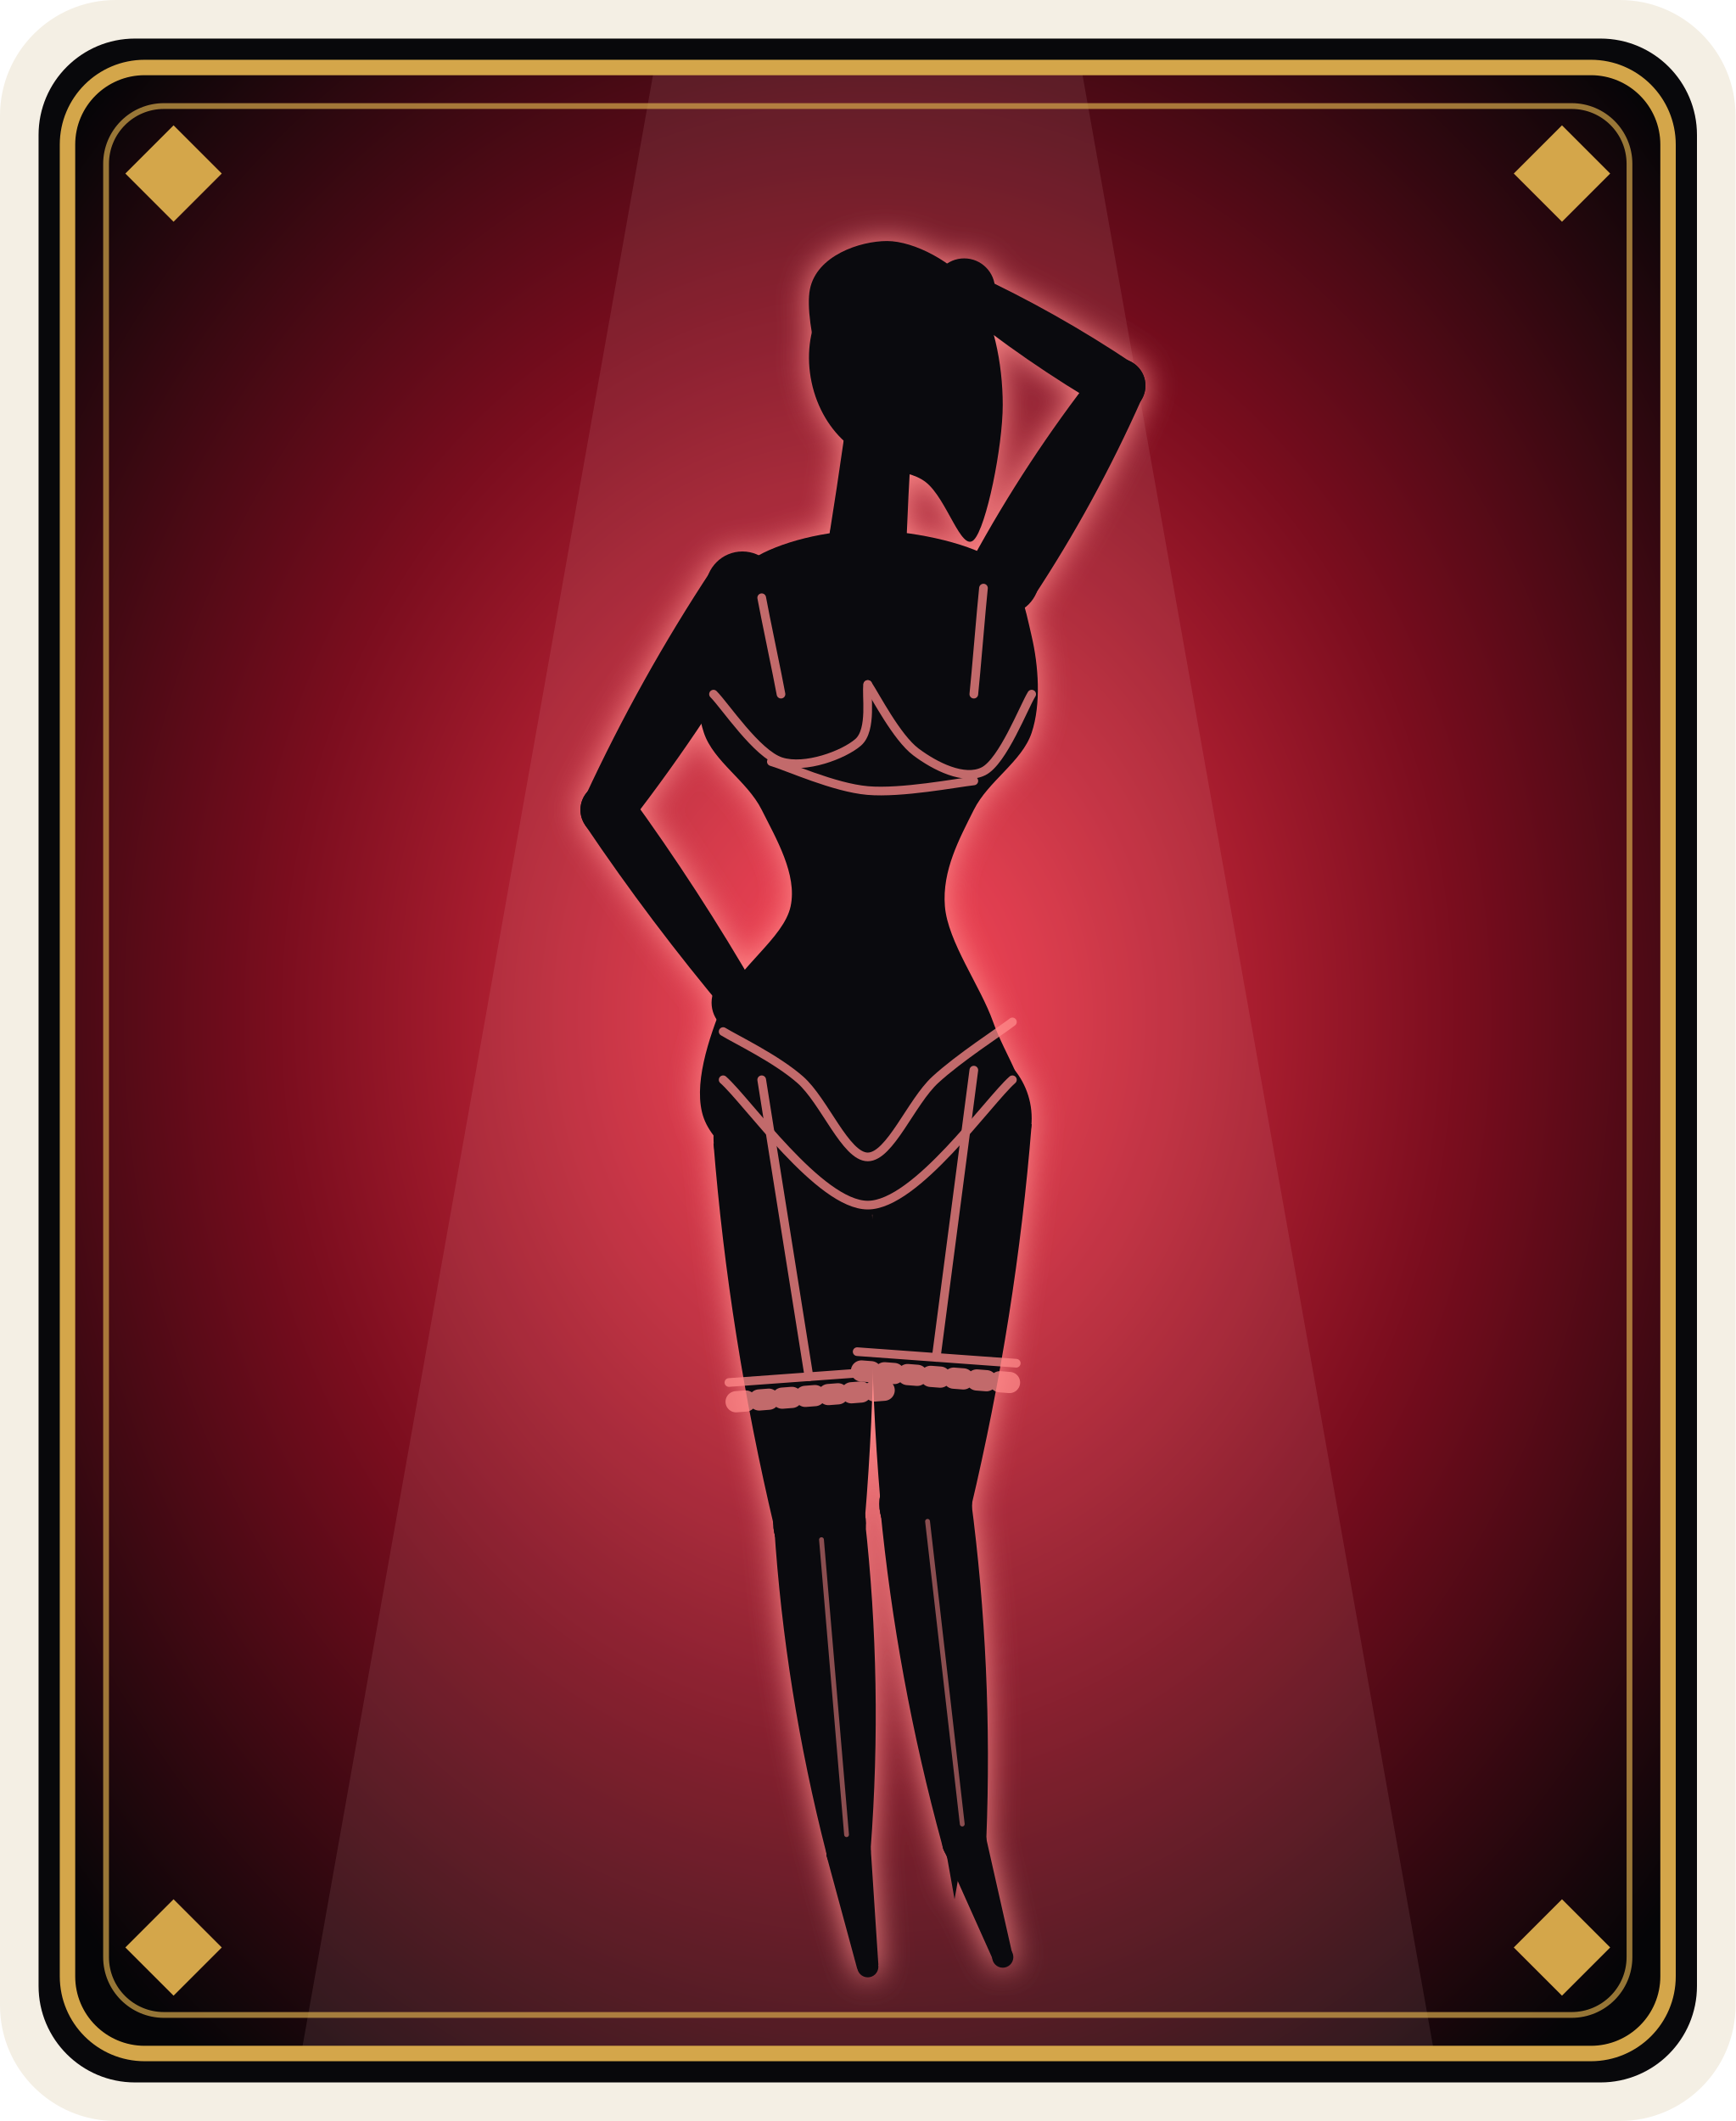
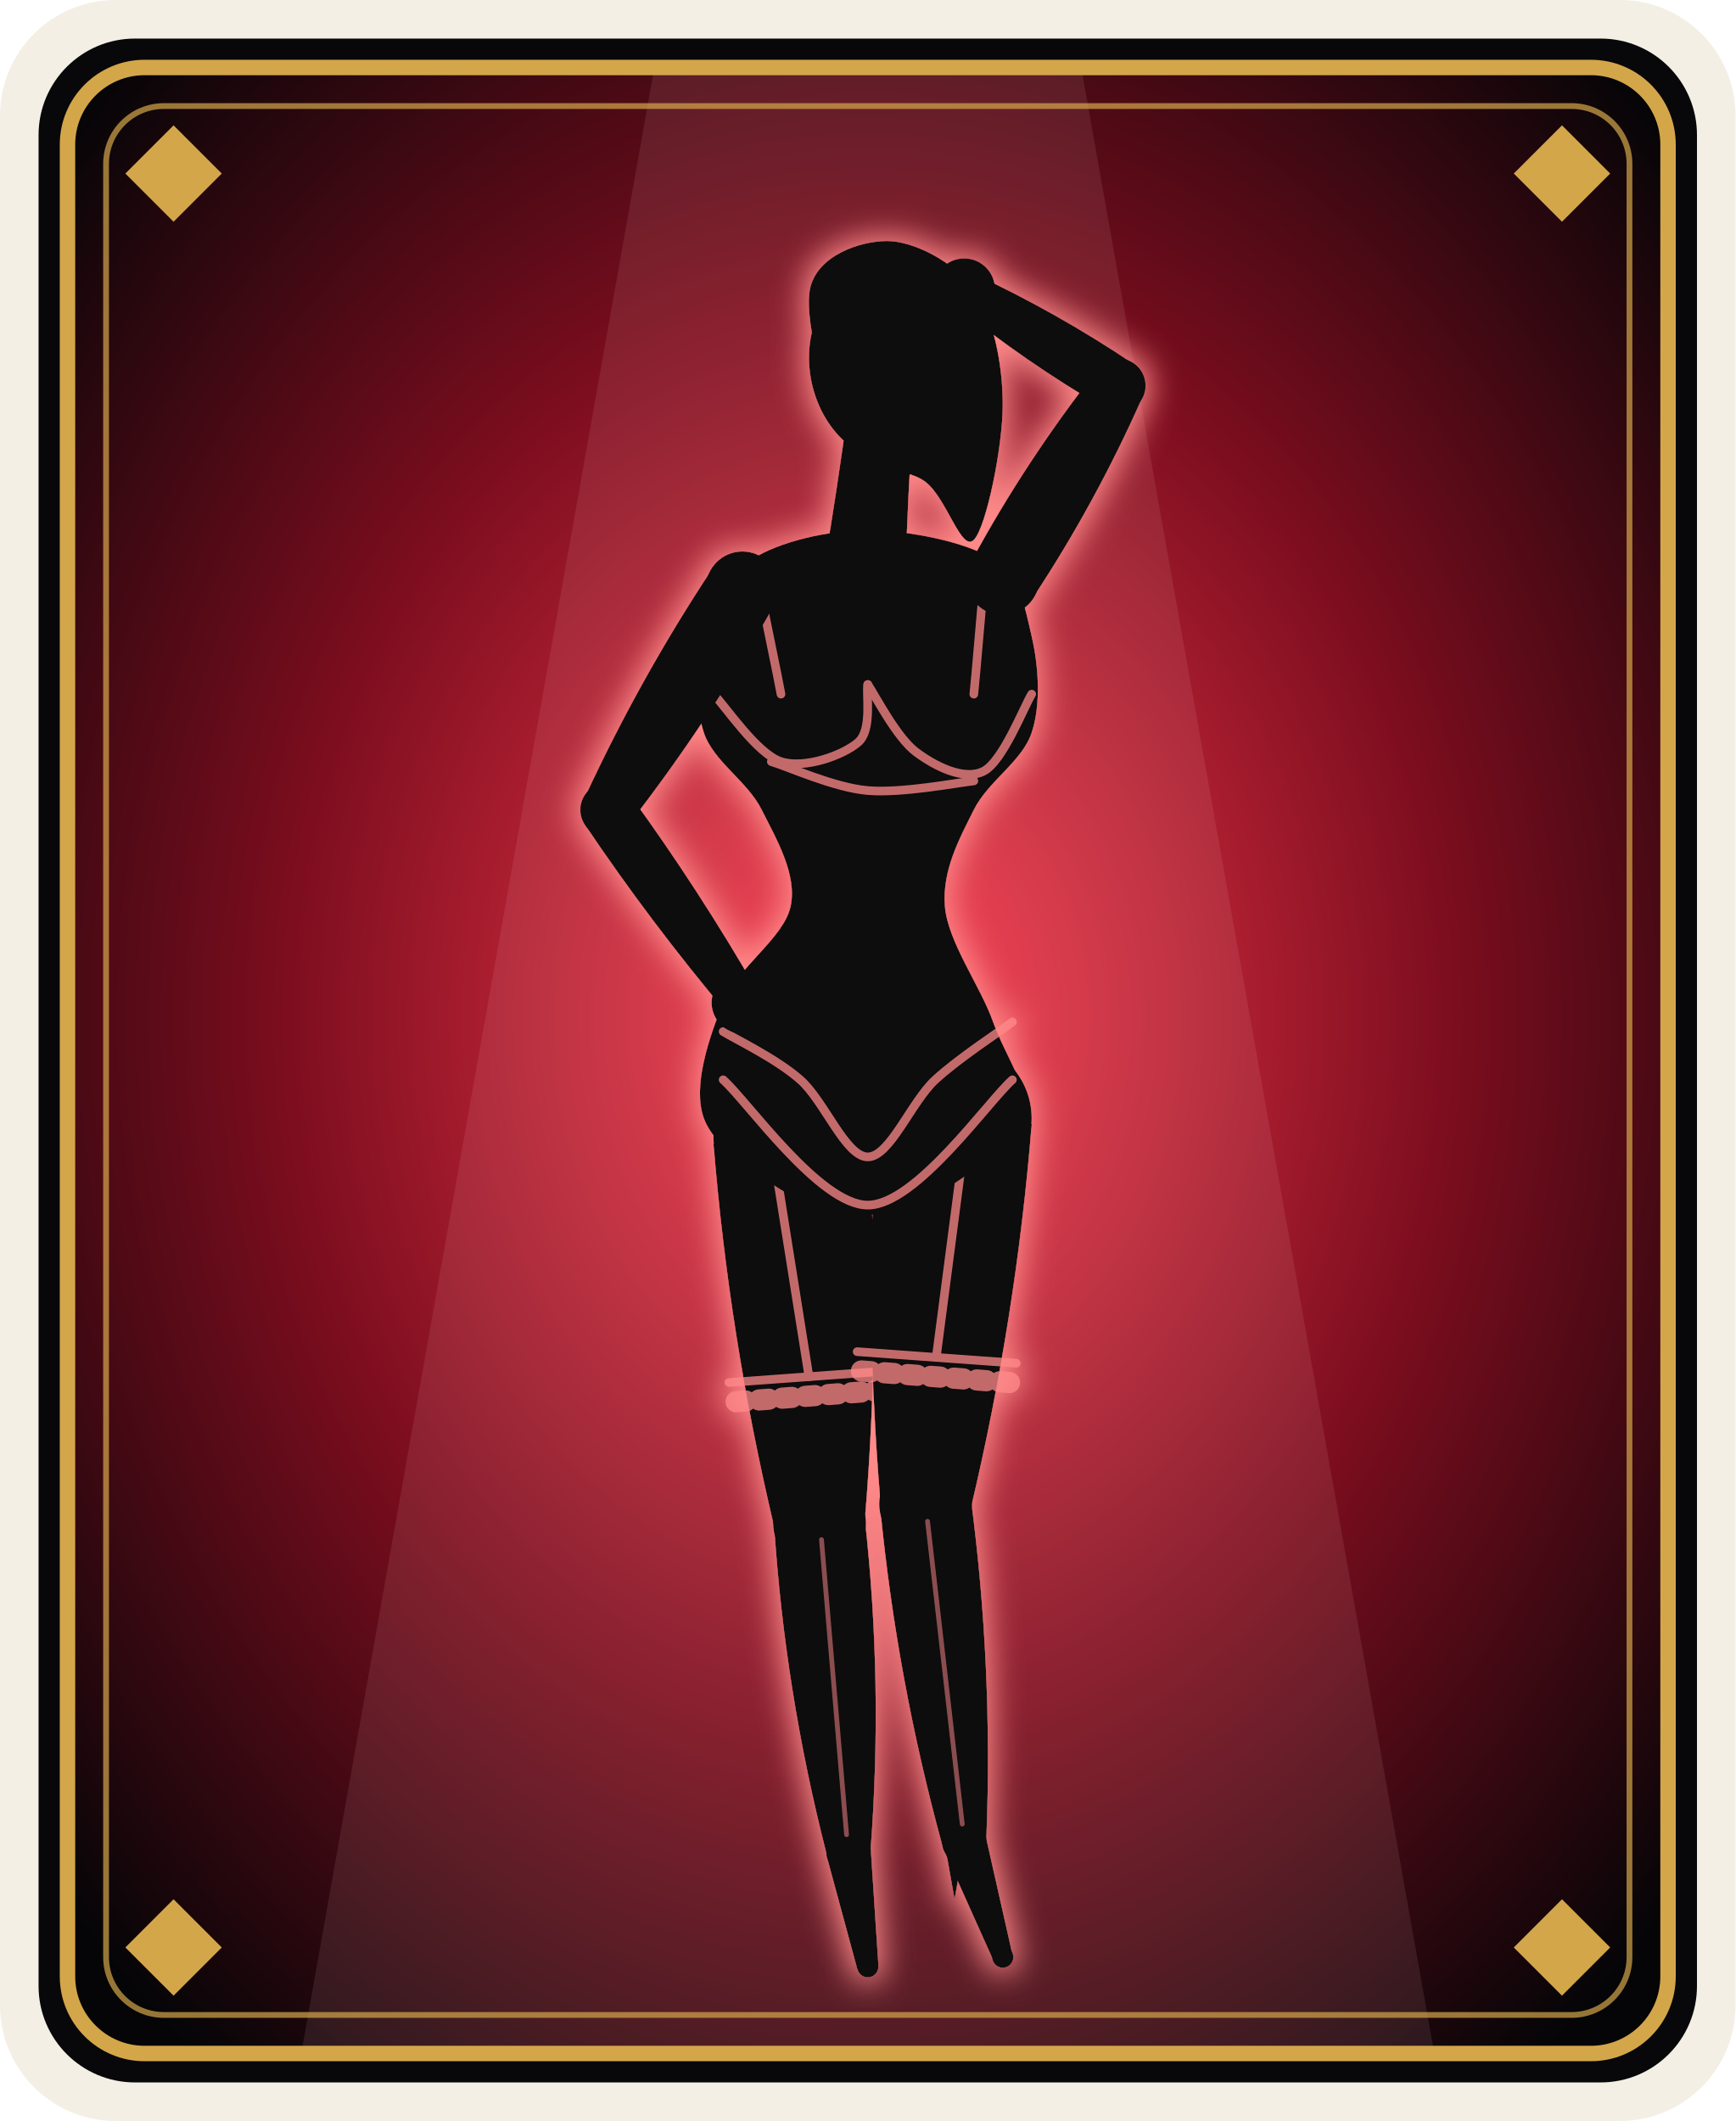
<svg xmlns="http://www.w3.org/2000/svg" viewBox="0 0 180 220" preserveAspectRatio="xMidYMid slice">
  <defs>
    <radialGradient id="bg1" cx="50%" cy="48%" r="62%">
      <stop offset="0" stop-color="#ff3b4e" />
      <stop offset=".55" stop-color="#7a0d1e" />
      <stop offset="1" stop-color="#050507" />
    </radialGradient>
-     <filter id="rim1" x="-20%" y="-20%" width="140%" height="140%">
-       <feGaussianBlur stdDeviation="1.6" />
+     <filter id="rim1" x="-30%" y="-30%" width="160%" height="160%">
+       <feMorphology in="SourceAlpha" operator="dilate" radius="0.5" result="grow" />
+       <feGaussianBlur in="grow" stdDeviation="1.6" result="blur" />
+       <feFlood flood-color="#ff8a8a" />
+       <feComposite in2="blur" operator="in" result="rim" />
+       <feMerge>
+         <feMergeNode in="rim" />
+         <feMergeNode in="SourceGraphic" />
+       </feMerge>
    </filter>
    <clipPath id="card1">
      <rect x="7" y="7" width="166" height="206" rx="8" />
    </clipPath>
    <clipPath id="top1">
      <rect x="0" y="0" width="180" height="110.0" />
    </clipPath>
    <style>.lace { stroke-dasharray: 1 1.4; stroke-width: 2.2; } .seam { stroke-width: .5; opacity: .7; }</style>
  </defs>
  <rect width="180" height="220" rx="12" fill="#f4efe4" />
  <rect x="4" y="4" width="172" height="212" rx="10" fill="#08080b" />
  <g clip-path="url(#card1)">
    <rect width="180" height="220" fill="url(#bg1)" />
+     <rect width="180" height="220" fill="#ff3b4e" opacity="0">
+       <animate attributeName="opacity" values="0;.18;0" dur="2.4s" repeatCount="indefinite" />
+     </rect>
    <path d="M70,-5 L110,-5 L150,220 L30,220 Z" fill="#ffd0d0" opacity=".10" />
-     <g fill="#ff8a8a" filter="url(#rim1)">
-       <path d="M84.0,30.0 C84.7,26.5 89.2,25.0 92.0,25.0 C94.8,25.0 99.0,27.2 101.0,30.0 C103.0,32.8 104.0,37.7 104.0,42.0 C104.0,46.3 102.3,54.7 101.0,56.0 C99.7,57.3 98.2,51.7 96.0,50.0 C93.8,48.3 90.0,49.3 88.0,46.0 C86.0,42.7 83.3,33.5 84.0,30.0 Z" />
-       <ellipse cx="92" cy="38" rx="8" ry="10" transform="rotate(-12 92 38)" />
-       <path d="M87.5,45.7 Q86.8,50.6 86.0,55.6 L94.0,56.4 Q94.2,51.4 94.5,46.3 Z" />
-       <circle cx="91.0" cy="46.0" r="3.5" />
-       <circle cx="90.0" cy="56.0" r="4.0" />
-       <path d="M78.0,58.0 C80.8,56.2 85.8,55.0 90.0,55.0 C94.2,55.0 100.2,56.2 103.0,58.0 C105.8,59.8 106.3,63.0 107.0,66.0 C107.7,69.0 108.0,73.0 107.0,76.0 C106.0,79.0 102.5,81.0 101.0,84.0 C99.5,87.0 97.7,90.3 98.0,94.0 C98.3,97.7 101.7,102.3 103.0,106.0 C104.3,109.7 107.0,113.0 106.0,116.0 C105.0,119.0 99.7,122.3 97.0,124.0 C94.3,125.7 92.5,126.0 90.0,126.0 C87.5,126.0 84.8,125.7 82.0,124.0 C79.2,122.3 74.2,119.3 73.0,116.0 C71.8,112.7 73.5,107.7 75.0,104.0 C76.5,100.3 81.3,97.3 82.0,94.0 C82.7,90.7 80.5,87.0 79.0,84.0 C77.5,81.0 74.0,79.0 73.0,76.0 C72.0,73.0 72.2,69.0 73.0,66.0 C73.8,63.0 75.2,59.8 78.0,58.0 Z" />
-       <path d="M107.2,61.9 Q113.6,52.2 118.4,41.4 L113.6,38.6 Q106.4,47.8 100.8,58.1 Z" />
-       <circle cx="104.0" cy="60.0" r="3.8" />
-       <circle cx="116.0" cy="40.0" r="2.8" />
-       <path d="M117.5,37.7 Q109.6,32.4 101.0,28.4 L99.0,31.6 Q106.4,37.6 114.5,42.3 Z" />
-       <circle cx="116.0" cy="40.0" r="2.8" />
-       <circle cx="100.0" cy="30.0" r="1.9" />
-       <circle cx="100" cy="30" r="3.2" />
-       <path d="M73.8,59.1 Q66.4,70.3 60.7,82.6 L65.3,85.4 Q73.6,74.7 80.2,62.9 Z" />
-       <circle cx="77.0" cy="61.0" r="3.8" />
-       <circle cx="63.0" cy="84.0" r="2.8" />
-       <path d="M60.7,85.6 Q67.5,95.7 75.4,105.1 L78.6,102.9 Q72.5,92.3 65.3,82.4 Z" />
-       <circle cx="63.0" cy="84.0" r="2.8" />
-       <circle cx="77.0" cy="104.0" r="1.9" />
-       <circle cx="77" cy="104" r="3.2" />
-       <path d="M74.0,118.6 Q75.6,138.6 80.3,158.4 L89.7,157.6 Q91.4,137.4 90.0,117.4 Z" />
-       <circle cx="82.0" cy="118.0" r="8.0" />
-       <circle cx="85.0" cy="158.0" r="4.8" />
-       <path d="M80.3,158.4 Q81.4,175.4 85.7,192.2 L90.3,191.8 Q91.6,174.6 89.7,157.6 Z" />
-       <circle cx="85.0" cy="158.0" r="4.8" />
-       <circle cx="88.0" cy="192.0" r="2.3" />
-       <path d="M85.7,192.4 Q87.3,198.3 88.9,204.2 L91.1,203.8 Q90.7,197.7 90.3,191.6 Z" />
-       <circle cx="88.0" cy="192.0" r="2.3" />
-       <circle cx="90.0" cy="204.0" r="1.1" />
-       <path d="M85.9,189.0 L87.5,198.0 L89.1,189.0 Z" />
-       <path d="M91.0,115.4 Q89.6,135.4 91.3,155.6 L100.7,156.4 Q105.4,136.6 107.0,116.6 Z" />
-       <circle cx="99.0" cy="116.0" r="8.0" />
-       <circle cx="96.0" cy="156.0" r="4.8" />
-       <path d="M91.3,156.5 Q93.0,174.1 97.7,191.3 L102.3,190.7 Q103.0,172.9 100.7,155.5 Z" />
-       <circle cx="96.0" cy="156.0" r="4.8" />
-       <circle cx="100.0" cy="191.0" r="2.3" />
-       <path d="M97.8,191.7 Q100.4,197.5 103.0,203.3 L105.0,202.7 Q103.6,196.5 102.2,190.3 Z" />
-       <circle cx="100.0" cy="191.0" r="2.3" />
-       <circle cx="104.0" cy="203.0" r="1.1" />
-       <path d="M97.4,188.0 L99.0,197.0 L100.6,188.0 Z" />
-     </g>
-     <g fill="#0a0a0e">
-       <path d="M84.0,30.0 C84.7,26.5 89.2,25.0 92.0,25.0 C94.8,25.0 99.0,27.2 101.0,30.0 C103.0,32.8 104.0,37.7 104.0,42.0 C104.0,46.3 102.3,54.7 101.0,56.0 C99.7,57.3 98.2,51.7 96.0,50.0 C93.8,48.3 90.0,49.3 88.0,46.0 C86.0,42.7 83.3,33.5 84.0,30.0 Z" />
-       <ellipse cx="92" cy="38" rx="8" ry="10" transform="rotate(-12 92 38)" />
-       <path d="M87.5,45.7 Q86.8,50.6 86.0,55.6 L94.0,56.4 Q94.2,51.4 94.5,46.3 Z" />
-       <circle cx="91.0" cy="46.0" r="3.5" />
-       <circle cx="90.0" cy="56.0" r="4.0" />
-       <path d="M78.0,58.0 C80.8,56.2 85.8,55.0 90.0,55.0 C94.2,55.0 100.2,56.2 103.0,58.0 C105.8,59.8 106.3,63.0 107.0,66.0 C107.7,69.0 108.0,73.0 107.0,76.0 C106.0,79.0 102.5,81.0 101.0,84.0 C99.5,87.0 97.7,90.3 98.0,94.0 C98.3,97.7 101.7,102.3 103.0,106.0 C104.3,109.7 107.0,113.0 106.0,116.0 C105.0,119.0 99.7,122.3 97.0,124.0 C94.3,125.7 92.5,126.0 90.0,126.0 C87.5,126.0 84.8,125.7 82.0,124.0 C79.2,122.3 74.2,119.3 73.0,116.0 C71.8,112.7 73.5,107.7 75.0,104.0 C76.5,100.3 81.3,97.3 82.0,94.0 C82.7,90.7 80.5,87.0 79.0,84.0 C77.5,81.0 74.0,79.0 73.0,76.0 C72.0,73.0 72.2,69.0 73.0,66.0 C73.8,63.0 75.2,59.8 78.0,58.0 Z" />
-       <path d="M107.2,61.9 Q113.6,52.2 118.4,41.4 L113.6,38.6 Q106.4,47.8 100.8,58.1 Z" />
-       <circle cx="104.0" cy="60.0" r="3.8" />
-       <circle cx="116.0" cy="40.0" r="2.8" />
-       <path d="M117.5,37.7 Q109.6,32.4 101.0,28.4 L99.0,31.6 Q106.4,37.6 114.5,42.3 Z" />
-       <circle cx="116.0" cy="40.0" r="2.8" />
-       <circle cx="100.0" cy="30.0" r="1.9" />
-       <circle cx="100" cy="30" r="3.2" />
-       <path d="M73.8,59.1 Q66.4,70.3 60.7,82.6 L65.3,85.4 Q73.6,74.7 80.2,62.9 Z" />
-       <circle cx="77.0" cy="61.0" r="3.8" />
-       <circle cx="63.0" cy="84.0" r="2.8" />
-       <path d="M60.7,85.6 Q67.5,95.7 75.4,105.1 L78.6,102.9 Q72.5,92.3 65.3,82.4 Z" />
-       <circle cx="63.0" cy="84.0" r="2.8" />
-       <circle cx="77.0" cy="104.0" r="1.9" />
-       <circle cx="77" cy="104" r="3.2" />
-       <path d="M74.0,118.6 Q75.6,138.6 80.3,158.4 L89.7,157.6 Q91.4,137.4 90.0,117.4 Z" />
-       <circle cx="82.0" cy="118.0" r="8.0" />
-       <circle cx="85.0" cy="158.0" r="4.8" />
-       <path d="M80.3,158.4 Q81.4,175.4 85.7,192.2 L90.3,191.8 Q91.6,174.6 89.7,157.6 Z" />
-       <circle cx="85.0" cy="158.0" r="4.8" />
-       <circle cx="88.0" cy="192.0" r="2.3" />
-       <path d="M85.7,192.4 Q87.3,198.3 88.9,204.2 L91.1,203.8 Q90.7,197.7 90.3,191.6 Z" />
-       <circle cx="88.0" cy="192.0" r="2.3" />
-       <circle cx="90.0" cy="204.0" r="1.1" />
-       <path d="M85.9,189.0 L87.5,198.0 L89.1,189.0 Z" />
-       <path d="M91.0,115.4 Q89.6,135.4 91.3,155.6 L100.7,156.4 Q105.4,136.6 107.0,116.6 Z" />
-       <circle cx="99.0" cy="116.0" r="8.0" />
-       <circle cx="96.0" cy="156.0" r="4.8" />
-       <path d="M91.3,156.5 Q93.0,174.1 97.7,191.3 L102.3,190.7 Q103.0,172.9 100.7,155.5 Z" />
-       <circle cx="96.0" cy="156.0" r="4.8" />
-       <circle cx="100.0" cy="191.0" r="2.3" />
-       <path d="M97.8,191.7 Q100.4,197.5 103.0,203.3 L105.0,202.7 Q103.6,196.5 102.2,190.3 Z" />
-       <circle cx="100.0" cy="191.0" r="2.3" />
-       <circle cx="104.0" cy="203.0" r="1.1" />
-       <path d="M97.4,188.0 L99.0,197.0 L100.6,188.0 Z" />
-     </g>
-     <g fill="none" stroke="#ff8a8a" stroke-width="0.9" stroke-linecap="round" opacity="0.75">
-       <path d="M74.0,72.0 C75.2,73.2 78.5,78.2 81.0,79.0 C83.5,79.8 87.5,78.3 89.0,77.0 C90.5,75.7 89.8,72.0 90.0,71.0" />
-       <path d="M90.0,71.0 C90.8,72.2 93.0,76.5 95.0,78.0 C97.0,79.5 100.0,81.0 102.0,80.0 C104.0,79.0 106.2,73.3 107.0,72.0" />
-       <path d="M80.0,79.0 C81.7,79.5 86.5,81.7 90.0,82.0 C93.5,82.3 99.2,81.2 101.0,81.0" />
-       <path d="M81.0,72.0 C80.7,70.3 79.3,63.7 79.0,62.0" />
-       <path d="M101.0,72.0 C101.2,70.2 101.8,62.8 102.0,61.0" />
-       <path d="M75.0,107.0 C76.3,107.8 80.5,109.8 83.0,112.0 C85.5,114.2 87.7,120.0 90.0,120.0 C92.3,120.0 94.5,114.3 97.0,112.0 C99.5,109.7 103.7,107.0 105.0,106.0" />
-       <path d="M75.0,112.0 C77.5,114.2 85.0,125.0 90.0,125.0 C95.0,125.0 102.5,114.2 105.0,112.0" />
-       <path d="M92.1,142.2 L75.6,143.4" />
-       <path class="lace" d="M91.7,144.2 L76.3,145.4" />
-       <path d="M79.0,112.0 L83.9,142.8" />
-       <path class="seam" d="M85.2,159.7 L87.8,190.3" />
-       <path d="M105.4,141.4 L88.9,140.2" />
-       <path class="lace" d="M104.7,143.4 L89.3,142.2" />
-       <path d="M101.0,111.0 L97.1,140.8" />
-       <path class="seam" d="M96.2,157.8 L99.8,189.2" />
+     <g filter="url(#rim1)">
+       <g>
+         <g>
+           <g fill="#0a0a0e">
+             <path d="M74.0,118.6 Q75.6,138.6 80.3,158.4 L89.7,157.6 Q91.4,137.4 90.0,117.4 Z" />
+             <circle cx="82.0" cy="118.0" r="8.0" />
+             <circle cx="85.0" cy="158.0" r="4.8" />
+             <path d="M80.3,158.4 Q81.4,175.4 85.7,192.2 L90.3,191.8 Q91.6,174.6 89.7,157.6 Z" />
+             <circle cx="85.0" cy="158.0" r="4.8" />
+             <circle cx="88.0" cy="192.0" r="2.3" />
+             <path d="M85.7,192.4 Q87.3,198.3 88.9,204.2 L91.1,203.8 Q90.7,197.7 90.3,191.6 Z" />
+             <circle cx="88.0" cy="192.0" r="2.3" />
+             <circle cx="90.0" cy="204.0" r="1.1" />
+             <path d="M85.9,189.0 L87.5,198.0 L89.1,189.0 Z" />
+           </g>
+           <g fill="none" stroke="#ff8a8a" stroke-width="0.9" stroke-linecap="round" opacity="0.75">
+             <path d="M92.1,142.2 L75.6,143.4" />
+             <path class="lace" d="M91.7,144.2 L76.3,145.4" />
+             <path d="M79.0,112.0 L83.9,142.8" />
+             <path class="seam" d="M85.2,159.7 L87.8,190.3" />
+           </g>
+           <animateTransform attributeName="transform" type="rotate" values="0.00 82.0 118.0;1.75 82.0 118.0;3.03 82.0 118.0;3.50 82.0 118.0;3.03 82.0 118.0;1.75 82.0 118.0;0.00 82.0 118.0;-1.75 82.0 118.0;-3.03 82.0 118.0;-3.50 82.0 118.0;-3.03 82.0 118.0;-1.75 82.0 118.0;-0.00 82.0 118.0" dur="2.4s" repeatCount="indefinite" />
+         </g>
+         <g>
+           <g fill="#0a0a0e">
+             <path d="M91.0,115.4 Q89.6,135.4 91.3,155.6 L100.7,156.4 Q105.4,136.6 107.0,116.6 Z" />
+             <circle cx="99.0" cy="116.0" r="8.0" />
+             <circle cx="96.0" cy="156.0" r="4.8" />
+             <path d="M91.3,156.5 Q93.0,174.1 97.7,191.3 L102.3,190.7 Q103.0,172.9 100.7,155.5 Z" />
+             <circle cx="96.0" cy="156.0" r="4.8" />
+             <circle cx="100.0" cy="191.0" r="2.3" />
+             <path d="M97.8,191.7 Q100.4,197.5 103.0,203.3 L105.0,202.7 Q103.6,196.5 102.2,190.3 Z" />
+             <circle cx="100.0" cy="191.0" r="2.3" />
+             <circle cx="104.0" cy="203.0" r="1.1" />
+             <path d="M97.4,188.0 L99.0,197.0 L100.6,188.0 Z" />
+           </g>
+           <g fill="none" stroke="#ff8a8a" stroke-width="0.9" stroke-linecap="round" opacity="0.75">
+             <path d="M105.4,141.4 L88.9,140.2" />
+             <path class="lace" d="M104.7,143.4 L89.3,142.2" />
+             <path d="M101.0,111.0 L97.1,140.8" />
+             <path class="seam" d="M96.2,157.8 L99.8,189.2" />
+           </g>
+           <animateTransform attributeName="transform" type="rotate" values="0.00 99.0 116.0;-1.75 99.0 116.0;-3.03 99.0 116.0;-3.50 99.0 116.0;-3.03 99.0 116.0;-1.75 99.0 116.0;-0.00 99.0 116.0;1.75 99.0 116.0;3.03 99.0 116.0;3.50 99.0 116.0;3.03 99.0 116.0;1.75 99.0 116.0;0.00 99.0 116.0" dur="2.4s" repeatCount="indefinite" />
+         </g>
+         <g>
+           <g fill="#0a0a0e">
+             <path d="M78.0,58.0 C80.8,56.2 85.8,55.0 90.0,55.0 C94.2,55.0 100.2,56.2 103.0,58.0 C105.8,59.8 106.3,63.0 107.0,66.0 C107.7,69.0 108.0,73.0 107.0,76.0 C106.0,79.0 102.5,81.0 101.0,84.0 C99.5,87.0 97.7,90.3 98.0,94.0 C98.3,97.7 101.7,102.3 103.0,106.0 C104.3,109.7 107.0,113.0 106.0,116.0 C105.0,119.0 99.7,122.3 97.0,124.0 C94.3,125.7 92.5,126.0 90.0,126.0 C87.5,126.0 84.8,125.7 82.0,124.0 C79.2,122.3 74.2,119.3 73.0,116.0 C71.8,112.7 73.5,107.7 75.0,104.0 C76.5,100.3 81.3,97.3 82.0,94.0 C82.7,90.7 80.5,87.0 79.0,84.0 C77.5,81.0 74.0,79.0 73.0,76.0 C72.0,73.0 72.2,69.0 73.0,66.0 C73.8,63.0 75.2,59.8 78.0,58.0 Z" />
+           </g>
+           <g fill="none" stroke="#ff8a8a" stroke-width="0.9" stroke-linecap="round" opacity="0.75">
+             <path d="M74.0,72.0 C75.2,73.2 78.5,78.2 81.0,79.0 C83.5,79.8 87.5,78.3 89.0,77.0 C90.5,75.7 89.8,72.0 90.0,71.0" />
+             <path d="M90.0,71.0 C90.8,72.2 93.0,76.5 95.0,78.0 C97.0,79.5 100.0,81.0 102.0,80.0 C104.0,79.0 106.2,73.3 107.0,72.0" />
+             <path d="M80.0,79.0 C81.7,79.5 86.5,81.7 90.0,82.0 C93.5,82.3 99.2,81.2 101.0,81.0" />
+             <path d="M81.0,72.0 C80.7,70.3 79.3,63.7 79.0,62.0" />
+             <path d="M101.0,72.0 C101.2,70.2 101.8,62.8 102.0,61.0" />
+             <path d="M75.0,107.0 C76.3,107.8 80.5,109.8 83.0,112.0 C85.5,114.2 87.7,120.0 90.0,120.0 C92.3,120.0 94.5,114.3 97.0,112.0 C99.5,109.7 103.7,107.0 105.0,106.0" />
+             <path d="M75.0,112.0 C77.5,114.2 85.0,125.0 90.0,125.0 C95.0,125.0 102.5,114.2 105.0,112.0" />
+           </g>
+           <g>
+             <g fill="#0a0a0e">
+               <path d="M84.0,30.0 C84.7,26.5 89.2,25.0 92.0,25.0 C94.8,25.0 99.0,27.2 101.0,30.0 C103.0,32.8 104.0,37.7 104.0,42.0 C104.0,46.3 102.3,54.7 101.0,56.0 C99.7,57.3 98.2,51.7 96.0,50.0 C93.8,48.3 90.0,49.3 88.0,46.0 C86.0,42.7 83.3,33.5 84.0,30.0 Z" />
+               <ellipse cx="92" cy="38" rx="8" ry="10" transform="rotate(-12 92 38)" />
+               <path d="M87.5,45.7 Q86.8,50.6 86.0,55.6 L94.0,56.4 Q94.2,51.4 94.5,46.3 Z" />
+               <circle cx="91.0" cy="46.0" r="3.5" />
+               <circle cx="90.0" cy="56.0" r="4.0" />
+             </g>
+             <animateTransform attributeName="transform" type="rotate" values="8.00 90.0 56.0;6.93 90.0 56.0;4.00 90.0 56.0;0.00 90.0 56.0;-4.00 90.0 56.0;-6.93 90.0 56.0;-8.00 90.0 56.0;-6.93 90.0 56.0;-4.00 90.0 56.0;-0.00 90.0 56.0;4.00 90.0 56.0;6.93 90.0 56.0;8.00 90.0 56.0" dur="2.4s" repeatCount="indefinite" />
+           </g>
+           <g>
+             <g fill="#0a0a0e">
+               <path d="M107.2,61.9 Q113.6,52.2 118.4,41.4 L113.6,38.6 Q106.4,47.8 100.8,58.1 Z" />
+               <circle cx="104.0" cy="60.0" r="3.8" />
+               <circle cx="116.0" cy="40.0" r="2.8" />
+             </g>
+             <g>
+               <g fill="#0a0a0e">
+                 <path d="M117.5,37.7 Q109.6,32.4 101.0,28.4 L99.0,31.6 Q106.4,37.6 114.5,42.3 Z" />
+                 <circle cx="116.0" cy="40.0" r="2.8" />
+                 <circle cx="100.0" cy="30.0" r="1.9" />
+                 <circle cx="100" cy="30" r="3.2" />
+               </g>
+               <animateTransform attributeName="transform" type="rotate" values="14.35 116.0 40.0;19.39 116.0 40.0;19.24 116.0 40.0;13.93 116.0 40.0;4.89 116.0 40.0;-5.46 116.0 40.0;-14.35 116.0 40.0;-19.39 116.0 40.0;-19.24 116.0 40.0;-13.93 116.0 40.0;-4.89 116.0 40.0;5.46 116.0 40.0;14.35 116.0 40.0" dur="2.4s" repeatCount="indefinite" />
+             </g>
+             <animateTransform attributeName="transform" type="rotate" values="0.00 104.0 60.0;7.00 104.0 60.0;12.12 104.0 60.0;14.00 104.0 60.0;12.12 104.0 60.0;7.00 104.0 60.0;0.00 104.0 60.0;-7.00 104.0 60.0;-12.12 104.0 60.0;-14.00 104.0 60.0;-12.12 104.0 60.0;-7.00 104.0 60.0;-0.00 104.0 60.0" dur="2.4s" repeatCount="indefinite" />
+           </g>
+           <g>
+             <g fill="#0a0a0e">
+               <path d="M73.8,59.1 Q66.4,70.3 60.7,82.6 L65.3,85.4 Q73.6,74.7 80.2,62.9 Z" />
+               <circle cx="77.0" cy="61.0" r="3.8" />
+               <circle cx="63.0" cy="84.0" r="2.8" />
+             </g>
+             <g>
+               <g fill="#0a0a0e">
+                 <path d="M60.7,85.6 Q67.5,95.7 75.4,105.1 L78.6,102.9 Q72.5,92.3 65.3,82.4 Z" />
+                 <circle cx="63.0" cy="84.0" r="2.8" />
+                 <circle cx="77.0" cy="104.0" r="1.9" />
+                 <circle cx="77" cy="104" r="3.2" />
+               </g>
+               <animateTransform attributeName="transform" type="rotate" values="-5.74 63.0 84.0;-7.76 63.0 84.0;-7.70 63.0 84.0;-5.57 63.0 84.0;-1.96 63.0 84.0;2.18 63.0 84.0;5.74 63.0 84.0;7.76 63.0 84.0;7.70 63.0 84.0;5.57 63.0 84.0;1.96 63.0 84.0;-2.18 63.0 84.0;-5.74 63.0 84.0" dur="2.4s" repeatCount="indefinite" />
+             </g>
+             <animateTransform attributeName="transform" type="rotate" values="0.00 77.0 61.0;-3.00 77.0 61.0;-5.20 77.0 61.0;-6.00 77.0 61.0;-5.20 77.0 61.0;-3.00 77.0 61.0;-0.00 77.0 61.0;3.00 77.0 61.0;5.20 77.0 61.0;6.00 77.0 61.0;5.20 77.0 61.0;3.00 77.0 61.0;0.00 77.0 61.0" dur="2.4s" repeatCount="indefinite" />
+           </g>
+           <animateTransform attributeName="transform" type="rotate" values="0.00 90.5 117.0;-3.50 90.5 117.0;-6.06 90.5 117.0;-7.00 90.5 117.0;-6.06 90.5 117.0;-3.50 90.5 117.0;-0.00 90.5 117.0;3.50 90.5 117.0;6.06 90.5 117.0;7.00 90.5 117.0;6.06 90.5 117.0;3.50 90.5 117.0;0.00 90.5 117.0" dur="2.4s" repeatCount="indefinite" />
+         </g>
+         <animateTransform attributeName="transform" type="rotate" values="0.00 94.0 198.0;2.25 94.0 198.0;3.90 94.0 198.0;4.50 94.0 198.0;3.90 94.0 198.0;2.25 94.0 198.0;0.00 94.0 198.0;-2.25 94.0 198.0;-3.90 94.0 198.0;-4.50 94.0 198.0;-3.90 94.0 198.0;-2.25 94.0 198.0;-0.00 94.0 198.0" dur="2.4s" repeatCount="indefinite" />
+       </g>
    </g>
  </g>
  <rect x="7" y="7" width="166" height="206" rx="8" fill="none" stroke="#d4a64a" stroke-width="1.6" />
  <rect x="11" y="11" width="158" height="198" rx="6" fill="none" stroke="#d4a64a" stroke-width=".6" opacity=".7" />
  <path d="M18,13 L23,18 L18,23 L13,18 Z" fill="#d4a64a" />
  <path d="M162,13 L167,18 L162,23 L157,18 Z" fill="#d4a64a" />
  <path d="M18,197 L23,202 L18,207 L13,202 Z" fill="#d4a64a" />
  <path d="M162,197 L167,202 L162,207 L157,202 Z" fill="#d4a64a" />
</svg>
